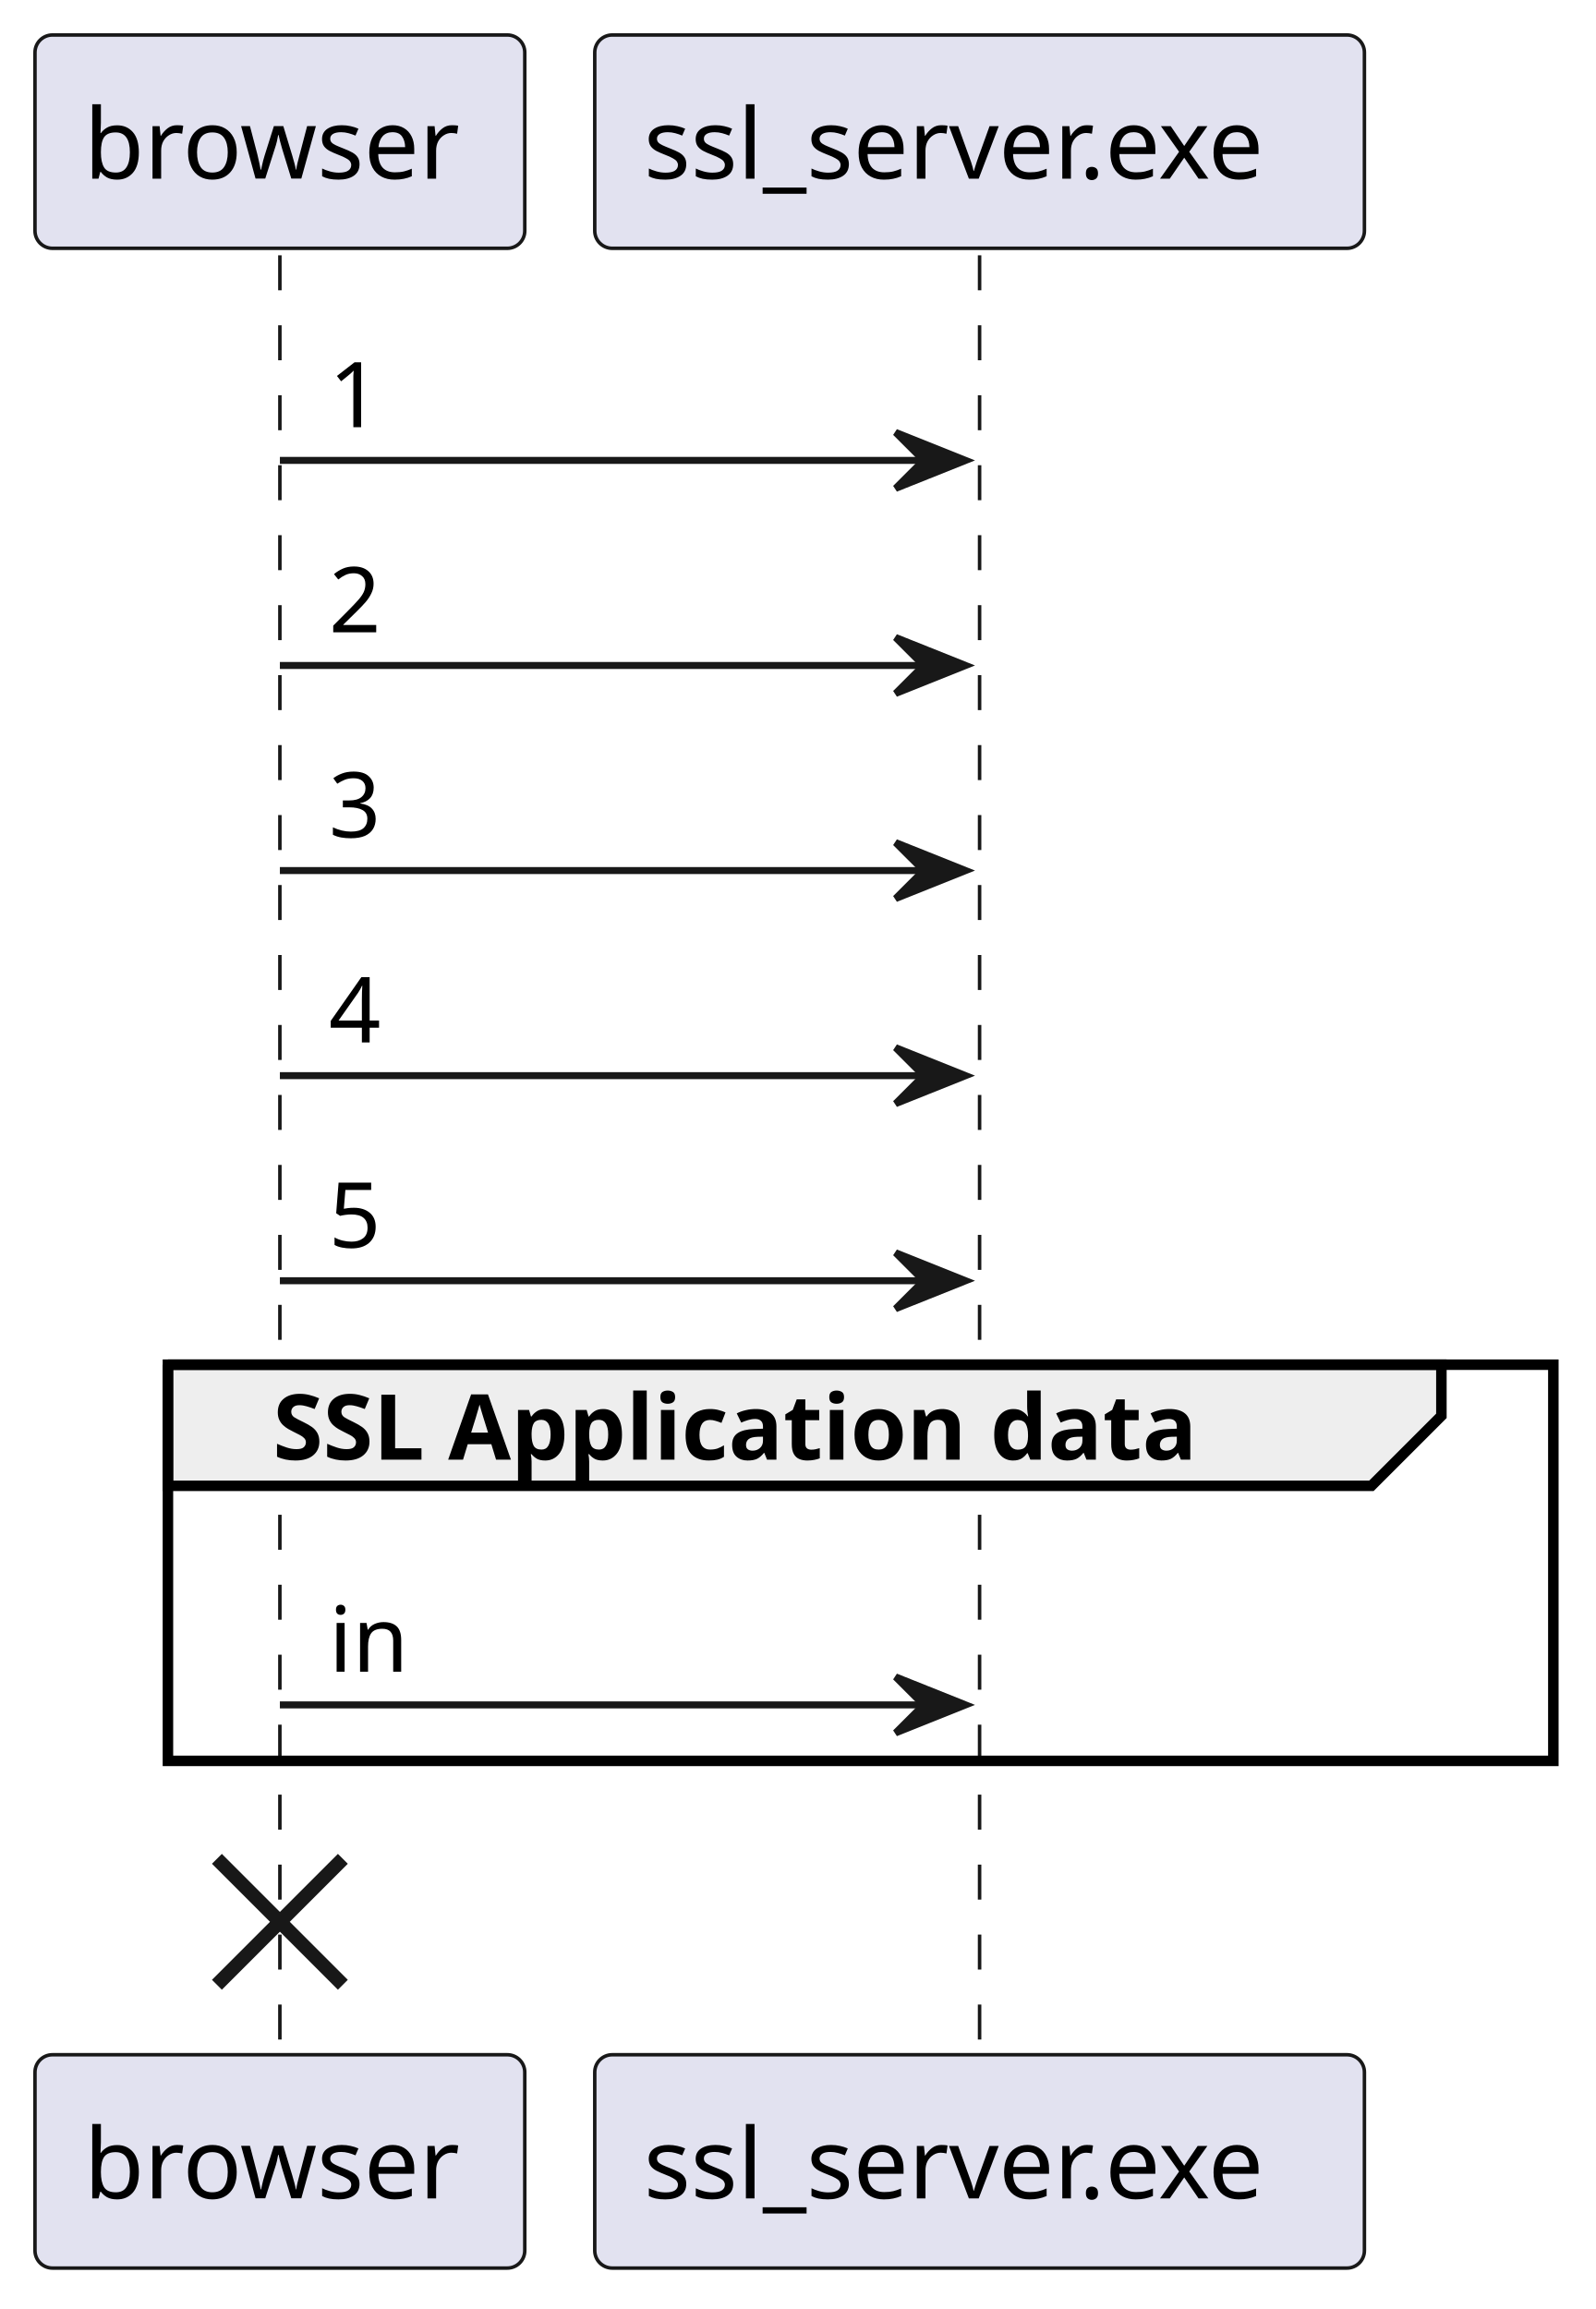
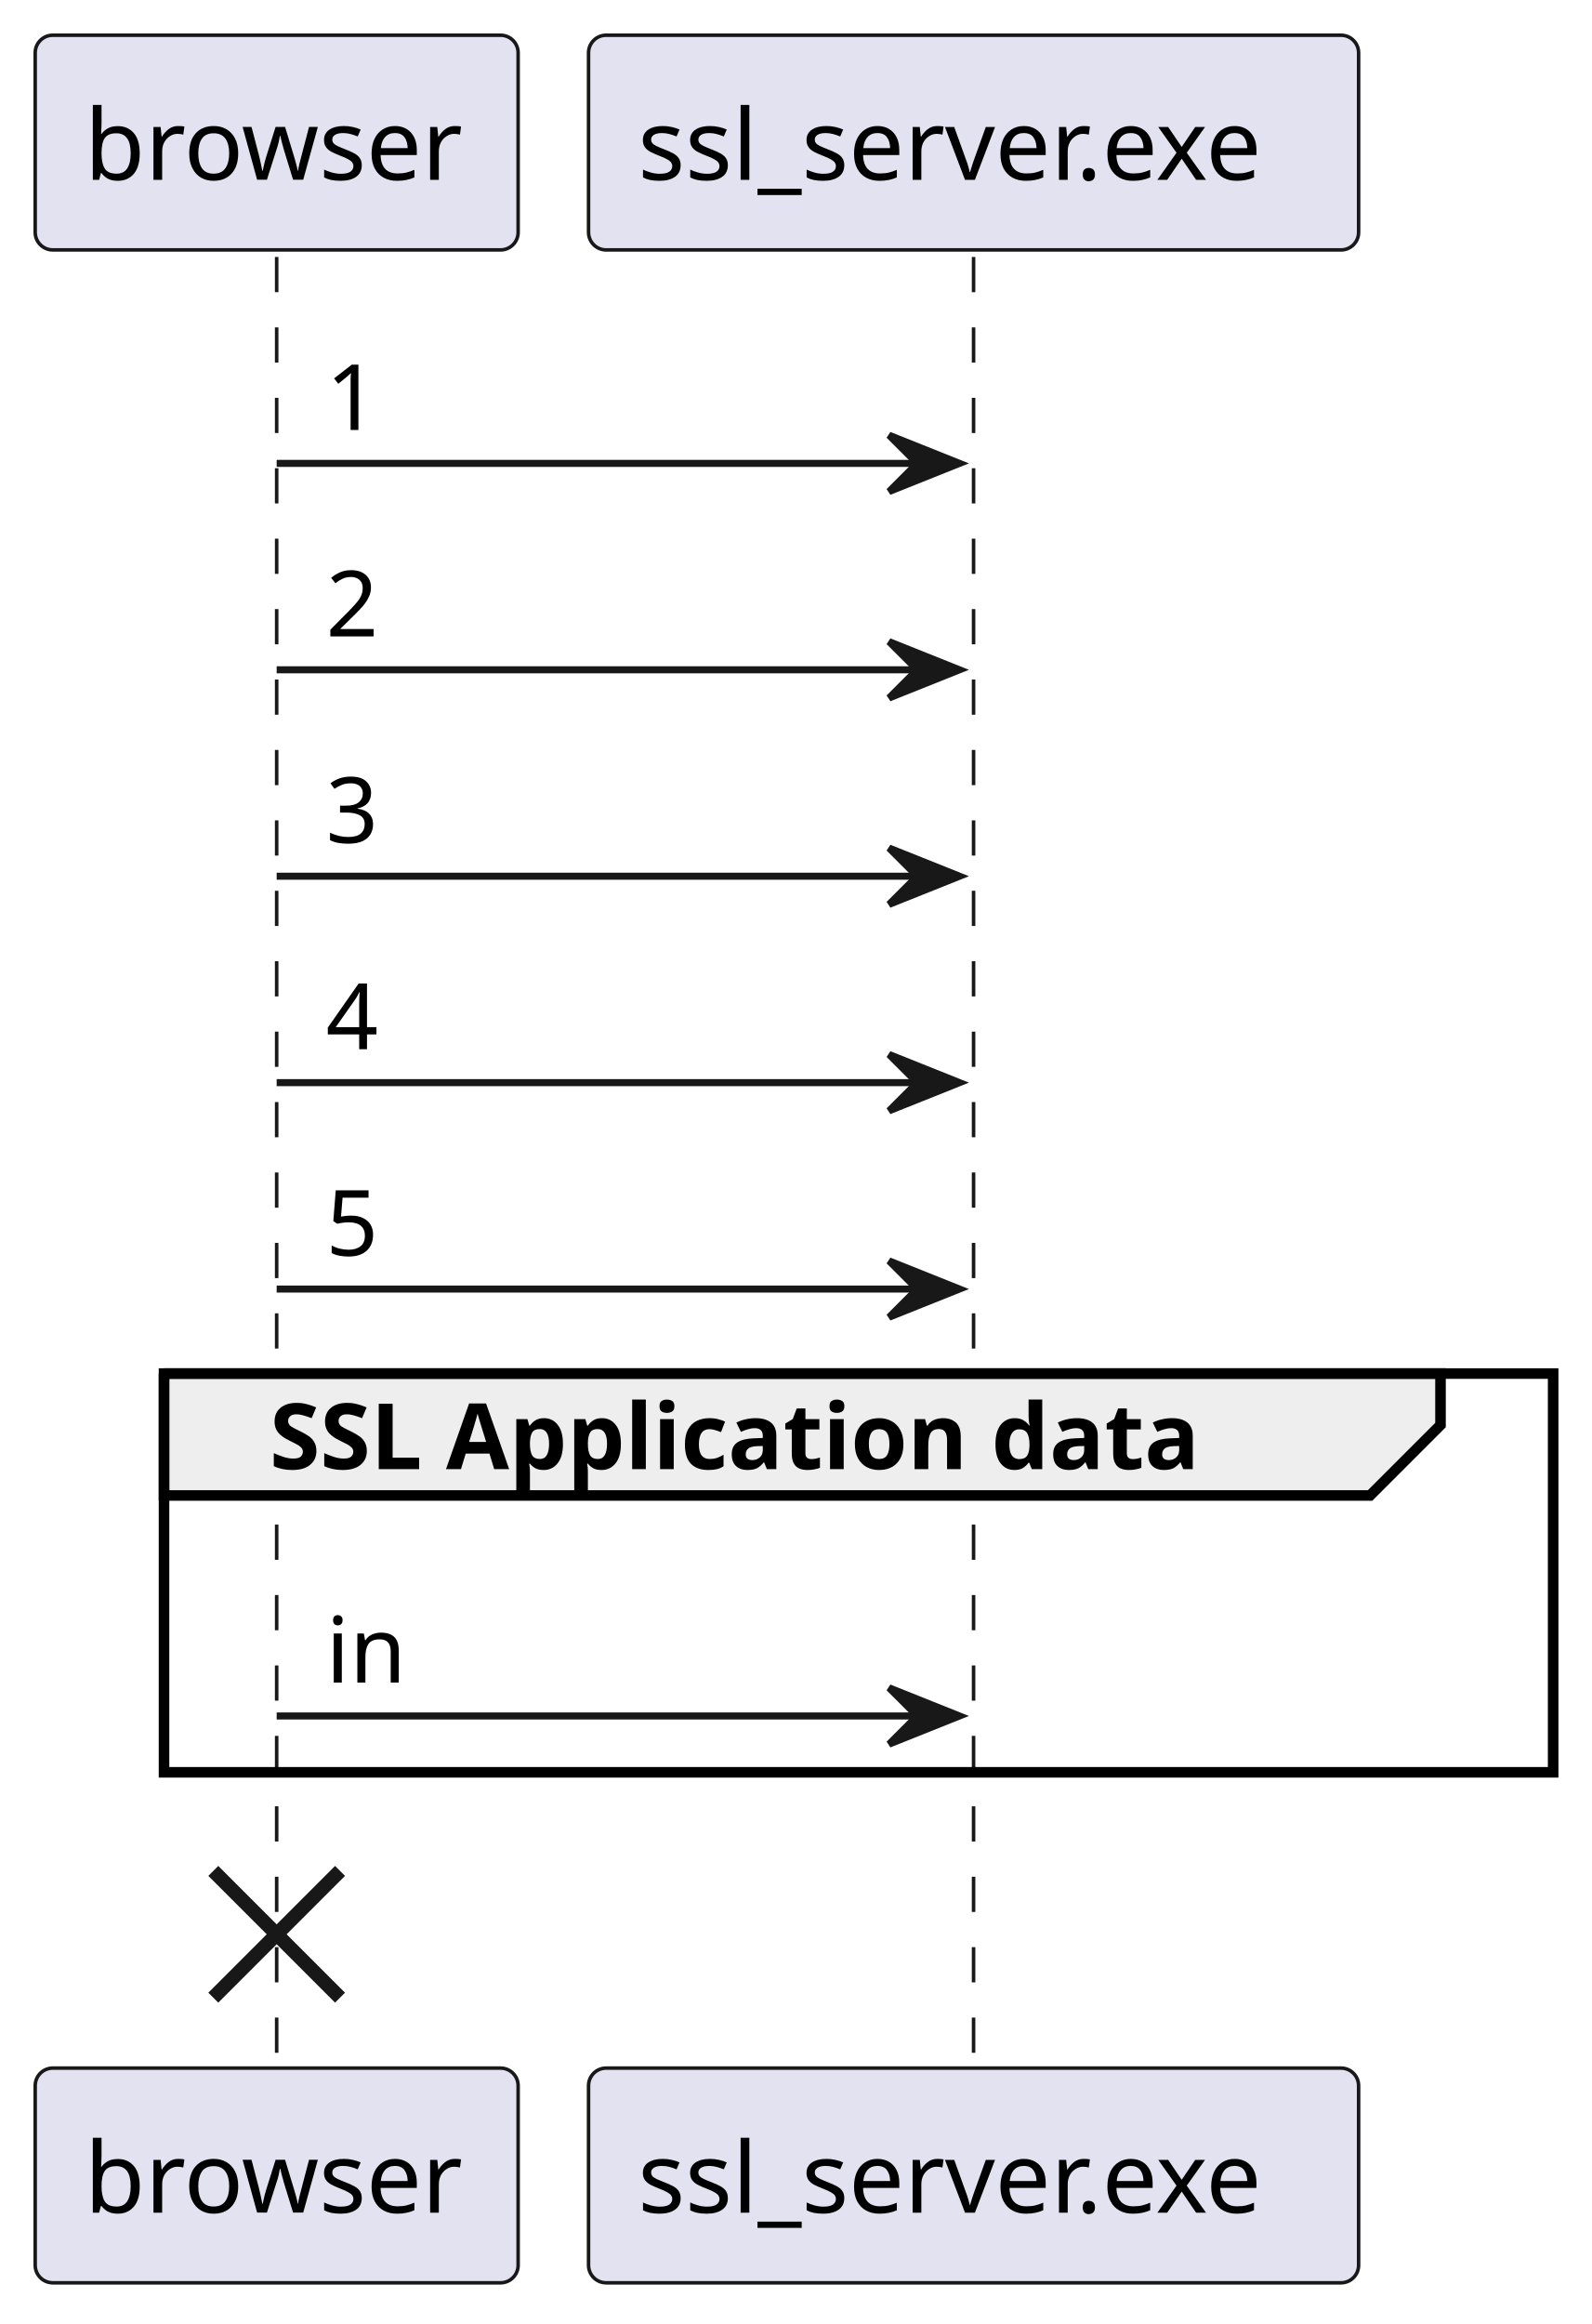
- <svg xmlns="http://www.w3.org/2000/svg" contentStyleType="text/css" height="330px" preserveAspectRatio="none" style="width:228px;height:330px;background:#FFFFFF;" version="1.1" viewBox="0 0 228 330" width="228px" zoomAndPan="magnify">
+ <svg xmlns="http://www.w3.org/2000/svg" contentStyleType="text/css" height="330px" preserveAspectRatio="none" style="width:226px;height:330px;background:#FFFFFF;" version="1.1" viewBox="0 0 226 330" width="226px" zoomAndPan="magnify">
  <defs />
  <g>
-     <line style="stroke:#181818;stroke-width:0.5;stroke-dasharray:5.0,5.0;" x1="40" x2="40" y1="36.488" y2="293.662" />
-     <line style="stroke:#181818;stroke-width:0.5;stroke-dasharray:5.0,5.0;" x1="140" x2="140" y1="36.488" y2="293.662" />
-     <rect fill="#E2E2F0" height="30.488" rx="2.5" ry="2.5" style="stroke:#181818;stroke-width:0.5;" width="70" x="5" y="5" />
-     <text fill="#000000" font-family="sans-serif" font-size="14" lengthAdjust="spacing" textLength="56" x="12" y="25.535">browser</text>
-     <rect fill="#E2E2F0" height="30.488" rx="2.5" ry="2.5" style="stroke:#181818;stroke-width:0.5;" width="110" x="85" y="5" />
-     <text fill="#000000" font-family="sans-serif" font-size="14" lengthAdjust="spacing" textLength="96" x="92" y="25.535">ssl_server.exe</text>
-     <rect fill="#E2E2F0" height="30.488" rx="2.5" ry="2.5" style="stroke:#181818;stroke-width:0.5;" width="70" x="5" y="293.662" />
-     <text fill="#000000" font-family="sans-serif" font-size="14" lengthAdjust="spacing" textLength="56" x="12" y="314.197">browser</text>
-     <rect fill="#E2E2F0" height="30.488" rx="2.5" ry="2.5" style="stroke:#181818;stroke-width:0.5;" width="110" x="85" y="293.662" />
-     <text fill="#000000" font-family="sans-serif" font-size="14" lengthAdjust="spacing" textLength="96" x="92" y="314.197">ssl_server.exe</text>
-     <polygon fill="#181818" points="128,61.799,138,65.799,128,69.799,132,65.799" style="stroke:#181818;stroke-width:1.0;" />
-     <line style="stroke:#181818;stroke-width:1.0;" x1="40" x2="134" y1="65.799" y2="65.799" />
-     <text fill="#000000" font-family="sans-serif" font-size="13" lengthAdjust="spacing" textLength="8" x="47" y="61.057">1</text>
-     <polygon fill="#181818" points="128,91.109,138,95.109,128,99.109,132,95.109" style="stroke:#181818;stroke-width:1.0;" />
-     <line style="stroke:#181818;stroke-width:1.0;" x1="40" x2="134" y1="95.109" y2="95.109" />
-     <text fill="#000000" font-family="sans-serif" font-size="13" lengthAdjust="spacing" textLength="8" x="47" y="90.367">2</text>
-     <polygon fill="#181818" points="128,120.42,138,124.42,128,128.42,132,124.42" style="stroke:#181818;stroke-width:1.0;" />
-     <line style="stroke:#181818;stroke-width:1.0;" x1="40" x2="134" y1="124.42" y2="124.42" />
-     <text fill="#000000" font-family="sans-serif" font-size="13" lengthAdjust="spacing" textLength="8" x="47" y="119.678">3</text>
-     <polygon fill="#181818" points="128,149.731,138,153.731,128,157.731,132,153.731" style="stroke:#181818;stroke-width:1.0;" />
-     <line style="stroke:#181818;stroke-width:1.0;" x1="40" x2="134" y1="153.731" y2="153.731" />
-     <text fill="#000000" font-family="sans-serif" font-size="13" lengthAdjust="spacing" textLength="8" x="47" y="148.988">4</text>
-     <polygon fill="#181818" points="128,179.041,138,183.041,128,187.041,132,183.041" style="stroke:#181818;stroke-width:1.0;" />
-     <line style="stroke:#181818;stroke-width:1.0;" x1="40" x2="134" y1="183.041" y2="183.041" />
-     <text fill="#000000" font-family="sans-serif" font-size="13" lengthAdjust="spacing" textLength="8" x="47" y="178.299">5</text>
-     <path d="M24,195.041 L206,195.041 L206,202.352 L196,212.352 L24,212.352 L24,195.041 " fill="#EEEEEE" style="stroke:#000000;stroke-width:1.5;" />
-     <rect fill="none" height="56.621" style="stroke:#000000;stroke-width:1.5;" width="198" x="24" y="195.041" />
-     <text fill="#000000" font-family="sans-serif" font-size="13" font-weight="bold" lengthAdjust="spacing" textLength="137" x="39" y="208.609">SSL Application data</text>
-     <polygon fill="#181818" points="128,239.662,138,243.662,128,247.662,132,243.662" style="stroke:#181818;stroke-width:1.0;" />
-     <line style="stroke:#181818;stroke-width:1.0;" x1="40" x2="134" y1="243.662" y2="243.662" />
-     <text fill="#000000" font-family="sans-serif" font-size="13" lengthAdjust="spacing" textLength="12" x="47" y="238.92">in</text>
-     <line style="stroke:#181818;stroke-width:2.0;" x1="31" x2="49" y1="265.662" y2="283.662" />
-     <line style="stroke:#181818;stroke-width:2.0;" x1="31" x2="49" y1="283.662" y2="265.662" />
+     <line style="stroke:#181818;stroke-width:0.5;stroke-dasharray:5.0,5.0;" x1="39.296" x2="39.296" y1="36.488" y2="293.662" />
+     <line style="stroke:#181818;stroke-width:0.5;stroke-dasharray:5.0,5.0;" x1="138.279" x2="138.279" y1="36.488" y2="293.662" />
+     <rect fill="#E2E2F0" height="30.488" rx="2.5" ry="2.5" style="stroke:#181818;stroke-width:0.5;" width="68.592" x="5" y="5" />
+     <text fill="#000000" font-family="sans-serif" font-size="14" lengthAdjust="spacing" textLength="54.592" x="12" y="25.535">browser</text>
+     <rect fill="#E2E2F0" height="30.488" rx="2.5" ry="2.5" style="stroke:#181818;stroke-width:0.5;" width="109.375" x="83.592" y="5" />
+     <text fill="#000000" font-family="sans-serif" font-size="14" lengthAdjust="spacing" textLength="95.375" x="90.592" y="25.535">ssl_server.exe</text>
+     <rect fill="#E2E2F0" height="30.488" rx="2.5" ry="2.5" style="stroke:#181818;stroke-width:0.5;" width="68.592" x="5" y="293.662" />
+     <text fill="#000000" font-family="sans-serif" font-size="14" lengthAdjust="spacing" textLength="54.592" x="12" y="314.197">browser</text>
+     <rect fill="#E2E2F0" height="30.488" rx="2.5" ry="2.5" style="stroke:#181818;stroke-width:0.5;" width="109.375" x="83.592" y="293.662" />
+     <text fill="#000000" font-family="sans-serif" font-size="14" lengthAdjust="spacing" textLength="95.375" x="90.592" y="314.197">ssl_server.exe</text>
+     <polygon fill="#181818" points="126.279,61.799,136.279,65.799,126.279,69.799,130.279,65.799" style="stroke:#181818;stroke-width:1.0;" />
+     <line style="stroke:#181818;stroke-width:1.0;" x1="39.296" x2="132.279" y1="65.799" y2="65.799" />
+     <text fill="#000000" font-family="sans-serif" font-size="13" lengthAdjust="spacing" textLength="8.22" x="46.296" y="61.057">1</text>
+     <polygon fill="#181818" points="126.279,91.109,136.279,95.109,126.279,99.109,130.279,95.109" style="stroke:#181818;stroke-width:1.0;" />
+     <line style="stroke:#181818;stroke-width:1.0;" x1="39.296" x2="132.279" y1="95.109" y2="95.109" />
+     <text fill="#000000" font-family="sans-serif" font-size="13" lengthAdjust="spacing" textLength="8.22" x="46.296" y="90.367">2</text>
+     <polygon fill="#181818" points="126.279,120.42,136.279,124.42,126.279,128.42,130.279,124.42" style="stroke:#181818;stroke-width:1.0;" />
+     <line style="stroke:#181818;stroke-width:1.0;" x1="39.296" x2="132.279" y1="124.42" y2="124.42" />
+     <text fill="#000000" font-family="sans-serif" font-size="13" lengthAdjust="spacing" textLength="8.22" x="46.296" y="119.678">3</text>
+     <polygon fill="#181818" points="126.279,149.731,136.279,153.731,126.279,157.731,130.279,153.731" style="stroke:#181818;stroke-width:1.0;" />
+     <line style="stroke:#181818;stroke-width:1.0;" x1="39.296" x2="132.279" y1="153.731" y2="153.731" />
+     <text fill="#000000" font-family="sans-serif" font-size="13" lengthAdjust="spacing" textLength="8.22" x="46.296" y="148.988">4</text>
+     <polygon fill="#181818" points="126.279,179.041,136.279,183.041,126.279,187.041,130.279,183.041" style="stroke:#181818;stroke-width:1.0;" />
+     <line style="stroke:#181818;stroke-width:1.0;" x1="39.296" x2="132.279" y1="183.041" y2="183.041" />
+     <text fill="#000000" font-family="sans-serif" font-size="13" lengthAdjust="spacing" textLength="8.22" x="46.296" y="178.299">5</text>
+     <path d="M23.296,195.041 L204.599,195.041 L204.599,202.352 L194.599,212.352 L23.296,212.352 L23.296,195.041 " fill="#EEEEEE" style="stroke:#000000;stroke-width:1.5;" />
+     <rect fill="none" height="56.621" style="stroke:#000000;stroke-width:1.5;" width="197.303" x="23.296" y="195.041" />
+     <text fill="#000000" font-family="sans-serif" font-size="13" font-weight="bold" lengthAdjust="spacing" textLength="136.303" x="38.296" y="208.609">SSL Application data</text>
+     <polygon fill="#181818" points="126.279,239.662,136.279,243.662,126.279,247.662,130.279,243.662" style="stroke:#181818;stroke-width:1.0;" />
+     <line style="stroke:#181818;stroke-width:1.0;" x1="39.296" x2="132.279" y1="243.662" y2="243.662" />
+     <text fill="#000000" font-family="sans-serif" font-size="13" lengthAdjust="spacing" textLength="11.826" x="46.296" y="238.92">in</text>
+     <line style="stroke:#181818;stroke-width:2.0;" x1="30.296" x2="48.296" y1="265.662" y2="283.662" />
+     <line style="stroke:#181818;stroke-width:2.0;" x1="30.296" x2="48.296" y1="283.662" y2="265.662" />
  </g>
</svg>
